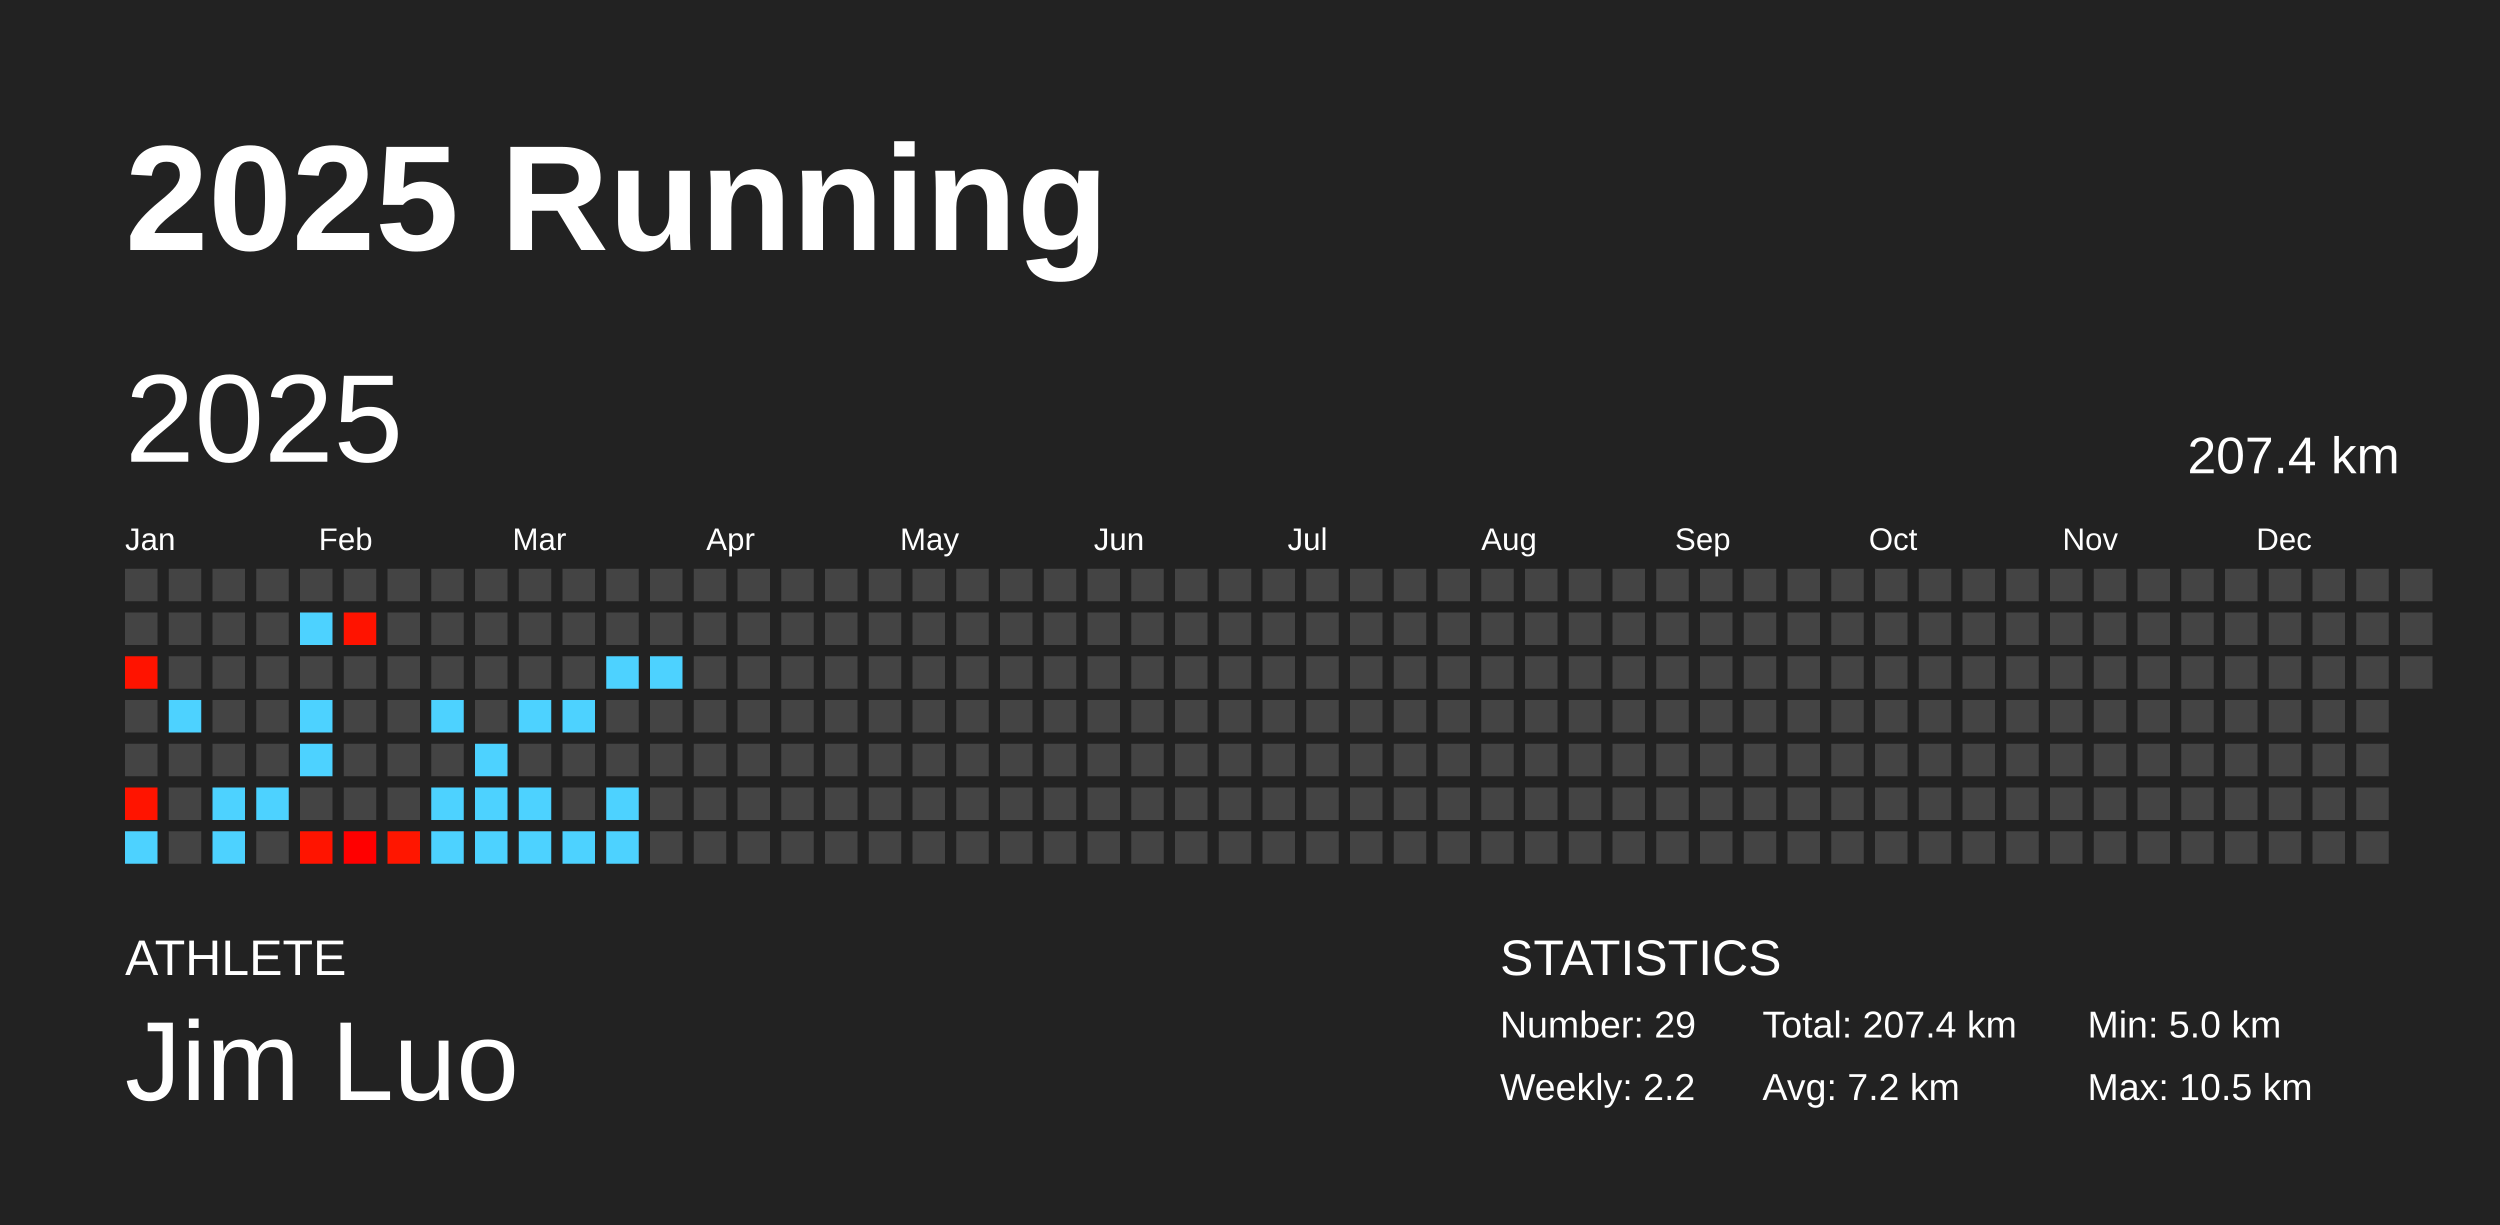
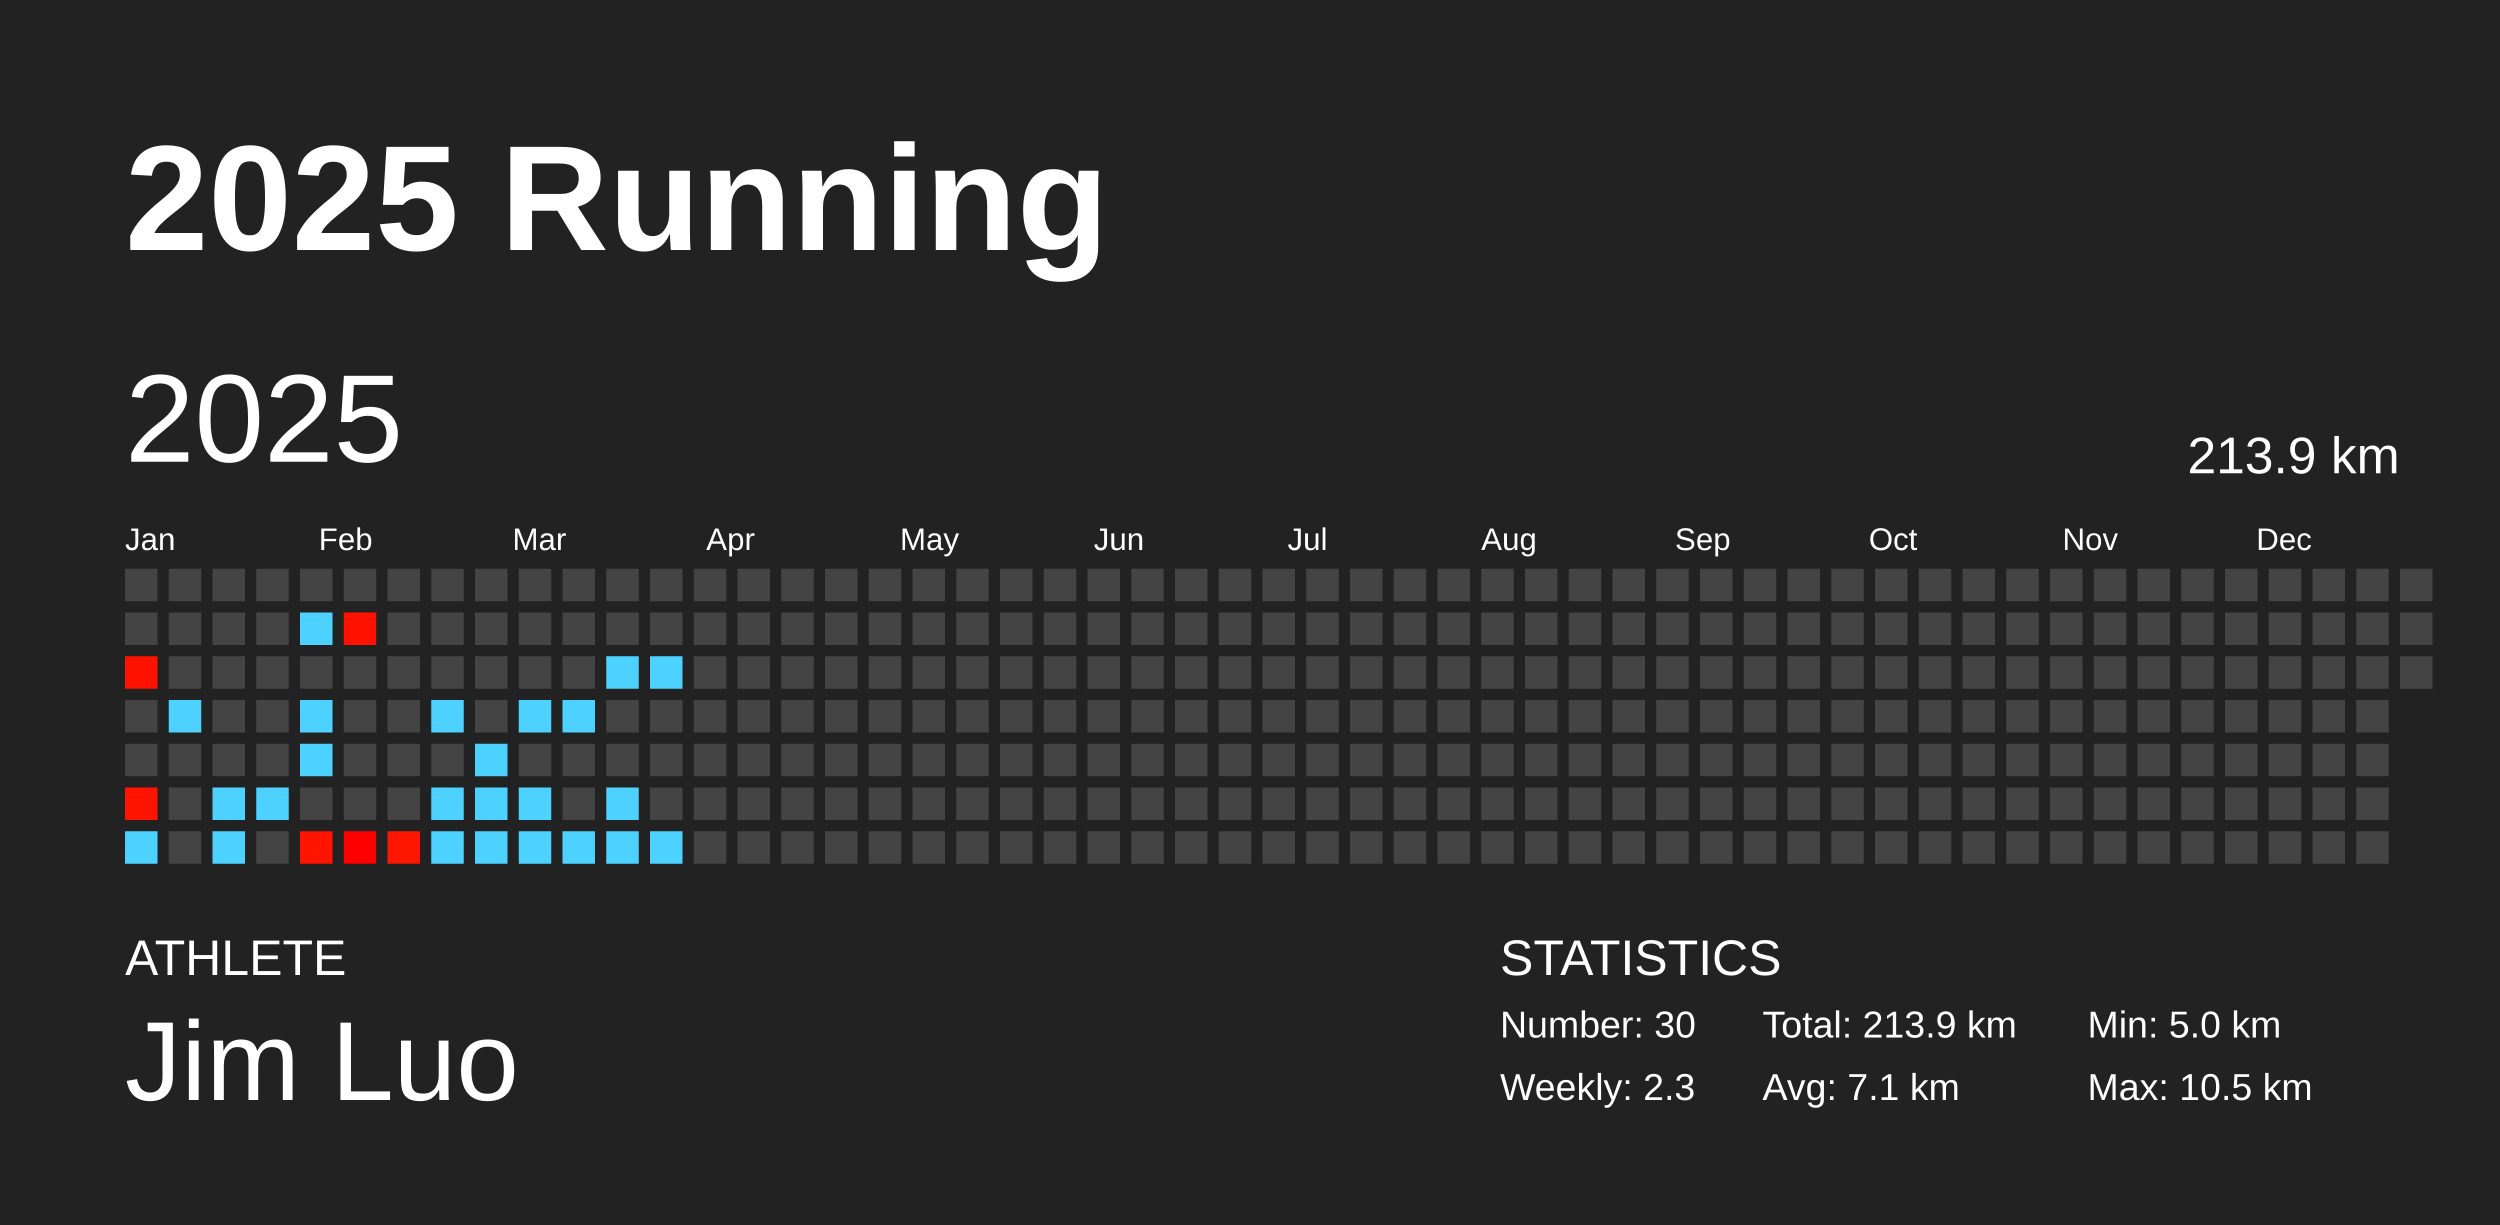
<svg xmlns="http://www.w3.org/2000/svg" baseProfile="full" height="98mm" version="1.1" viewBox="0,0,200,98" width="200mm">
  <defs />
  <rect fill="#222222" height="98" width="200" x="0" y="0" />
  <text fill="#FFFFFF" style="font-size:12px; font-family:Arial; font-weight:bold;" x="10" y="20">2025 Running</text>
  <text fill="#FFFFFF" style="font-size:4px; font-family:Arial" x="10" y="78">ATHLETE</text>
  <text fill="#FFFFFF" style="font-size:9px; font-family:Arial" x="10" y="88">Jim Luo</text>
  <text fill="#FFFFFF" style="font-size:4px; font-family:Arial" x="120" y="78">STATISTICS</text>
-   <text fill="#FFFFFF" style="font-size:3px; font-family:Arial" x="120" y="83">Number: 29</text>
-   <text fill="#FFFFFF" style="font-size:3px; font-family:Arial" x="120" y="88">Weekly: 2.2</text>
-   <text fill="#FFFFFF" style="font-size:3px; font-family:Arial" x="141" y="83">Total: 207.4 km</text>
-   <text fill="#FFFFFF" style="font-size:3px; font-family:Arial" x="141" y="88">Avg: 7.2 km</text>
+   <text fill="#FFFFFF" style="font-size:3px; font-family:Arial" x="120" y="83">Number: 30</text>
+   <text fill="#FFFFFF" style="font-size:3px; font-family:Arial" x="120" y="88">Weekly: 2.3</text>
+   <text fill="#FFFFFF" style="font-size:3px; font-family:Arial" x="141" y="83">Total: 213.9 km</text>
+   <text fill="#FFFFFF" style="font-size:3px; font-family:Arial" x="141" y="88">Avg: 7.1 km</text>
  <text fill="#FFFFFF" style="font-size:3px; font-family:Arial" x="167" y="83">Min: 5.0 km</text>
  <text fill="#FFFFFF" style="font-size:3px; font-family:Arial" x="167" y="88">Max: 10.5 km</text>
  <text dominant-baseline="hanging" fill="#FFFFFF" style="font-size:10.0px; font-family:Arial;" x="10" y="30">2025</text>
-   <text dominant-baseline="hanging" fill="#FFFFFF" style="font-size:4.125px; font-family:Arial;" x="175" y="35">207.4 km</text>
+   <text dominant-baseline="hanging" fill="#FFFFFF" style="font-size:4.125px; font-family:Arial;" x="175" y="35">213.9 km</text>
  <text fill="#FFFFFF" style="font-size:2.5px; font-family:Arial" x="10.0" y="44">Jan</text>
  <text fill="#FFFFFF" style="font-size:2.5px; font-family:Arial" x="25.5" y="44">Feb</text>
  <text fill="#FFFFFF" style="font-size:2.5px; font-family:Arial" x="41.0" y="44">Mar</text>
  <text fill="#FFFFFF" style="font-size:2.5px; font-family:Arial" x="56.5" y="44">Apr</text>
  <text fill="#FFFFFF" style="font-size:2.5px; font-family:Arial" x="72.0" y="44">May</text>
  <text fill="#FFFFFF" style="font-size:2.5px; font-family:Arial" x="87.5" y="44">Jun</text>
  <text fill="#FFFFFF" style="font-size:2.5px; font-family:Arial" x="103.0" y="44">Jul</text>
  <text fill="#FFFFFF" style="font-size:2.5px; font-family:Arial" x="118.5" y="44">Aug</text>
  <text fill="#FFFFFF" style="font-size:2.5px; font-family:Arial" x="134.0" y="44">Sep</text>
  <text fill="#FFFFFF" style="font-size:2.5px; font-family:Arial" x="149.5" y="44">Oct</text>
  <text fill="#FFFFFF" style="font-size:2.5px; font-family:Arial" x="165.0" y="44">Nov</text>
  <text fill="#FFFFFF" style="font-size:2.5px; font-family:Arial" x="180.5" y="44">Dec</text>
  <rect fill="#444444" height="2.6" width="2.6" x="10.0" y="45.5" />
  <rect fill="#444444" height="2.6" width="2.6" x="10.0" y="49.0" />
  <rect fill="#ff1300" height="2.6" width="2.6" x="10.0" y="52.5" />
  <rect fill="#444444" height="2.6" width="2.6" x="10.0" y="56.0" />
  <rect fill="#444444" height="2.6" width="2.6" x="10.0" y="59.5" />
  <rect fill="#ff1400" height="2.6" width="2.6" x="10.0" y="63.0" />
  <rect fill="#4dd2ff" height="2.6" width="2.6" x="10.0" y="66.5" />
  <rect fill="#444444" height="2.6" width="2.6" x="13.5" y="45.5" />
  <rect fill="#444444" height="2.6" width="2.6" x="13.5" y="49.0" />
  <rect fill="#444444" height="2.6" width="2.6" x="13.5" y="52.5" />
  <rect fill="#4dd2ff" height="2.6" width="2.6" x="13.5" y="56.0" />
  <rect fill="#444444" height="2.6" width="2.6" x="13.5" y="59.5" />
  <rect fill="#444444" height="2.6" width="2.6" x="13.5" y="63.0" />
  <rect fill="#444444" height="2.6" width="2.6" x="13.5" y="66.5" />
  <rect fill="#444444" height="2.6" width="2.6" x="17.0" y="45.5" />
  <rect fill="#444444" height="2.6" width="2.6" x="17.0" y="49.0" />
  <rect fill="#444444" height="2.6" width="2.6" x="17.0" y="52.5" />
  <rect fill="#444444" height="2.6" width="2.6" x="17.0" y="56.0" />
  <rect fill="#444444" height="2.6" width="2.6" x="17.0" y="59.5" />
  <rect fill="#4dd2ff" height="2.6" width="2.6" x="17.0" y="63.0" />
  <rect fill="#4dd2ff" height="2.6" width="2.6" x="17.0" y="66.5" />
  <rect fill="#444444" height="2.6" width="2.6" x="20.5" y="45.5" />
  <rect fill="#444444" height="2.6" width="2.6" x="20.5" y="49.0" />
  <rect fill="#444444" height="2.6" width="2.6" x="20.5" y="52.5" />
  <rect fill="#444444" height="2.6" width="2.6" x="20.5" y="56.0" />
  <rect fill="#444444" height="2.6" width="2.6" x="20.5" y="59.5" />
  <rect fill="#4dd2ff" height="2.6" width="2.6" x="20.5" y="63.0" />
  <rect fill="#444444" height="2.6" width="2.6" x="20.5" y="66.5" />
  <rect fill="#444444" height="2.6" width="2.6" x="24.0" y="45.5" />
  <rect fill="#4dd2ff" height="2.6" width="2.6" x="24.0" y="49.0" />
  <rect fill="#444444" height="2.6" width="2.6" x="24.0" y="52.5" />
  <rect fill="#4dd2ff" height="2.6" width="2.6" x="24.0" y="56.0" />
  <rect fill="#4dd2ff" height="2.6" width="2.6" x="24.0" y="59.5" />
  <rect fill="#444444" height="2.6" width="2.6" x="24.0" y="63.0" />
  <rect fill="#ff1400" height="2.6" width="2.6" x="24.0" y="66.5" />
  <rect fill="#444444" height="2.6" width="2.6" x="27.5" y="45.5" />
  <rect fill="#ff1300" height="2.6" width="2.6" x="27.5" y="49.0" />
  <rect fill="#444444" height="2.6" width="2.6" x="27.5" y="52.5" />
  <rect fill="#444444" height="2.6" width="2.6" x="27.5" y="56.0" />
  <rect fill="#444444" height="2.6" width="2.6" x="27.5" y="59.5" />
  <rect fill="#444444" height="2.6" width="2.6" x="27.5" y="63.0" />
  <rect fill="#ff0000" height="2.6" width="2.6" x="27.5" y="66.5" />
  <rect fill="#444444" height="2.6" width="2.6" x="31.0" y="45.5" />
  <rect fill="#444444" height="2.6" width="2.6" x="31.0" y="49.0" />
  <rect fill="#444444" height="2.6" width="2.6" x="31.0" y="52.5" />
  <rect fill="#444444" height="2.6" width="2.6" x="31.0" y="56.0" />
  <rect fill="#444444" height="2.6" width="2.6" x="31.0" y="59.5" />
  <rect fill="#444444" height="2.6" width="2.6" x="31.0" y="63.0" />
  <rect fill="#ff1600" height="2.6" width="2.6" x="31.0" y="66.5" />
  <rect fill="#444444" height="2.6" width="2.6" x="34.5" y="45.5" />
  <rect fill="#444444" height="2.6" width="2.6" x="34.5" y="49.0" />
  <rect fill="#444444" height="2.6" width="2.6" x="34.5" y="52.5" />
  <rect fill="#4dd2ff" height="2.6" width="2.6" x="34.5" y="56.0" />
  <rect fill="#444444" height="2.6" width="2.6" x="34.5" y="59.5" />
  <rect fill="#4dd2ff" height="2.6" width="2.6" x="34.5" y="63.0" />
  <rect fill="#4dd2ff" height="2.6" width="2.6" x="34.5" y="66.5" />
  <rect fill="#444444" height="2.6" width="2.6" x="38.0" y="45.5" />
  <rect fill="#444444" height="2.6" width="2.6" x="38.0" y="49.0" />
  <rect fill="#444444" height="2.6" width="2.6" x="38.0" y="52.5" />
  <rect fill="#444444" height="2.6" width="2.6" x="38.0" y="56.0" />
  <rect fill="#4dd2ff" height="2.6" width="2.6" x="38.0" y="59.5" />
  <rect fill="#4dd2ff" height="2.6" width="2.6" x="38.0" y="63.0" />
  <rect fill="#4dd2ff" height="2.6" width="2.6" x="38.0" y="66.5" />
  <rect fill="#444444" height="2.6" width="2.6" x="41.5" y="45.5" />
  <rect fill="#444444" height="2.6" width="2.6" x="41.5" y="49.0" />
  <rect fill="#444444" height="2.6" width="2.6" x="41.5" y="52.5" />
  <rect fill="#4dd2ff" height="2.6" width="2.6" x="41.5" y="56.0" />
  <rect fill="#444444" height="2.6" width="2.6" x="41.5" y="59.5" />
  <rect fill="#4dd2ff" height="2.6" width="2.6" x="41.5" y="63.0" />
  <rect fill="#4dd2ff" height="2.6" width="2.6" x="41.5" y="66.5" />
  <rect fill="#444444" height="2.6" width="2.6" x="45.0" y="45.5" />
  <rect fill="#444444" height="2.6" width="2.6" x="45.0" y="49.0" />
  <rect fill="#444444" height="2.6" width="2.6" x="45.0" y="52.5" />
  <rect fill="#4dd2ff" height="2.6" width="2.6" x="45.0" y="56.0" />
  <rect fill="#444444" height="2.6" width="2.6" x="45.0" y="59.5" />
  <rect fill="#444444" height="2.6" width="2.6" x="45.0" y="63.0" />
  <rect fill="#4dd2ff" height="2.6" width="2.6" x="45.0" y="66.5" />
  <rect fill="#444444" height="2.6" width="2.6" x="48.5" y="45.5" />
  <rect fill="#444444" height="2.6" width="2.6" x="48.5" y="49.0" />
  <rect fill="#4dd2ff" height="2.6" width="2.6" x="48.5" y="52.5" />
  <rect fill="#444444" height="2.6" width="2.6" x="48.5" y="56.0" />
  <rect fill="#444444" height="2.6" width="2.6" x="48.5" y="59.5" />
  <rect fill="#4dd2ff" height="2.6" width="2.6" x="48.5" y="63.0" />
  <rect fill="#4dd2ff" height="2.6" width="2.6" x="48.5" y="66.5" />
  <rect fill="#444444" height="2.6" width="2.6" x="52.0" y="45.5" />
  <rect fill="#444444" height="2.6" width="2.6" x="52.0" y="49.0" />
  <rect fill="#4dd2ff" height="2.6" width="2.6" x="52.0" y="52.5" />
  <rect fill="#444444" height="2.6" width="2.6" x="52.0" y="56.0" />
  <rect fill="#444444" height="2.6" width="2.6" x="52.0" y="59.5" />
  <rect fill="#444444" height="2.6" width="2.6" x="52.0" y="63.0" />
-   <rect fill="#444444" height="2.6" width="2.6" x="52.0" y="66.5" />
+   <rect fill="#4dd2ff" height="2.6" width="2.6" x="52.0" y="66.5" />
  <rect fill="#444444" height="2.6" width="2.6" x="55.5" y="45.5" />
  <rect fill="#444444" height="2.6" width="2.6" x="55.5" y="49.0" />
  <rect fill="#444444" height="2.6" width="2.6" x="55.5" y="52.5" />
  <rect fill="#444444" height="2.6" width="2.6" x="55.5" y="56.0" />
  <rect fill="#444444" height="2.6" width="2.6" x="55.5" y="59.5" />
  <rect fill="#444444" height="2.6" width="2.6" x="55.5" y="63.0" />
  <rect fill="#444444" height="2.6" width="2.6" x="55.5" y="66.5" />
  <rect fill="#444444" height="2.6" width="2.6" x="59.0" y="45.5" />
  <rect fill="#444444" height="2.6" width="2.6" x="59.0" y="49.0" />
  <rect fill="#444444" height="2.6" width="2.6" x="59.0" y="52.5" />
  <rect fill="#444444" height="2.6" width="2.6" x="59.0" y="56.0" />
  <rect fill="#444444" height="2.6" width="2.6" x="59.0" y="59.5" />
  <rect fill="#444444" height="2.6" width="2.6" x="59.0" y="63.0" />
  <rect fill="#444444" height="2.6" width="2.6" x="59.0" y="66.5" />
  <rect fill="#444444" height="2.6" width="2.6" x="62.5" y="45.5" />
  <rect fill="#444444" height="2.6" width="2.6" x="62.5" y="49.0" />
  <rect fill="#444444" height="2.6" width="2.6" x="62.5" y="52.5" />
  <rect fill="#444444" height="2.6" width="2.6" x="62.5" y="56.0" />
  <rect fill="#444444" height="2.6" width="2.6" x="62.5" y="59.5" />
  <rect fill="#444444" height="2.6" width="2.6" x="62.5" y="63.0" />
  <rect fill="#444444" height="2.6" width="2.6" x="62.5" y="66.5" />
  <rect fill="#444444" height="2.6" width="2.6" x="66.0" y="45.5" />
  <rect fill="#444444" height="2.6" width="2.6" x="66.0" y="49.0" />
  <rect fill="#444444" height="2.6" width="2.6" x="66.0" y="52.5" />
  <rect fill="#444444" height="2.6" width="2.6" x="66.0" y="56.0" />
  <rect fill="#444444" height="2.6" width="2.6" x="66.0" y="59.5" />
  <rect fill="#444444" height="2.6" width="2.6" x="66.0" y="63.0" />
  <rect fill="#444444" height="2.6" width="2.6" x="66.0" y="66.5" />
  <rect fill="#444444" height="2.6" width="2.6" x="69.5" y="45.5" />
  <rect fill="#444444" height="2.6" width="2.6" x="69.5" y="49.0" />
  <rect fill="#444444" height="2.6" width="2.6" x="69.5" y="52.5" />
  <rect fill="#444444" height="2.6" width="2.6" x="69.5" y="56.0" />
  <rect fill="#444444" height="2.6" width="2.6" x="69.5" y="59.5" />
  <rect fill="#444444" height="2.6" width="2.6" x="69.5" y="63.0" />
  <rect fill="#444444" height="2.6" width="2.6" x="69.5" y="66.5" />
  <rect fill="#444444" height="2.6" width="2.6" x="73.0" y="45.5" />
  <rect fill="#444444" height="2.6" width="2.6" x="73.0" y="49.0" />
  <rect fill="#444444" height="2.6" width="2.6" x="73.0" y="52.5" />
  <rect fill="#444444" height="2.6" width="2.6" x="73.0" y="56.0" />
  <rect fill="#444444" height="2.6" width="2.6" x="73.0" y="59.5" />
  <rect fill="#444444" height="2.6" width="2.6" x="73.0" y="63.0" />
  <rect fill="#444444" height="2.6" width="2.6" x="73.0" y="66.5" />
  <rect fill="#444444" height="2.6" width="2.6" x="76.5" y="45.5" />
  <rect fill="#444444" height="2.6" width="2.6" x="76.5" y="49.0" />
  <rect fill="#444444" height="2.6" width="2.6" x="76.5" y="52.5" />
  <rect fill="#444444" height="2.6" width="2.6" x="76.5" y="56.0" />
  <rect fill="#444444" height="2.6" width="2.6" x="76.5" y="59.5" />
  <rect fill="#444444" height="2.6" width="2.6" x="76.5" y="63.0" />
  <rect fill="#444444" height="2.6" width="2.6" x="76.5" y="66.5" />
  <rect fill="#444444" height="2.6" width="2.6" x="80.0" y="45.5" />
  <rect fill="#444444" height="2.6" width="2.6" x="80.0" y="49.0" />
  <rect fill="#444444" height="2.6" width="2.6" x="80.0" y="52.5" />
  <rect fill="#444444" height="2.6" width="2.6" x="80.0" y="56.0" />
  <rect fill="#444444" height="2.6" width="2.6" x="80.0" y="59.5" />
  <rect fill="#444444" height="2.6" width="2.6" x="80.0" y="63.0" />
  <rect fill="#444444" height="2.6" width="2.6" x="80.0" y="66.5" />
  <rect fill="#444444" height="2.6" width="2.6" x="83.5" y="45.5" />
  <rect fill="#444444" height="2.6" width="2.6" x="83.5" y="49.0" />
  <rect fill="#444444" height="2.6" width="2.6" x="83.5" y="52.5" />
  <rect fill="#444444" height="2.6" width="2.6" x="83.5" y="56.0" />
  <rect fill="#444444" height="2.6" width="2.6" x="83.5" y="59.5" />
  <rect fill="#444444" height="2.6" width="2.6" x="83.5" y="63.0" />
  <rect fill="#444444" height="2.6" width="2.6" x="83.5" y="66.5" />
  <rect fill="#444444" height="2.6" width="2.6" x="87.0" y="45.5" />
  <rect fill="#444444" height="2.6" width="2.6" x="87.0" y="49.0" />
  <rect fill="#444444" height="2.6" width="2.6" x="87.0" y="52.5" />
  <rect fill="#444444" height="2.6" width="2.6" x="87.0" y="56.0" />
  <rect fill="#444444" height="2.6" width="2.6" x="87.0" y="59.5" />
  <rect fill="#444444" height="2.6" width="2.6" x="87.0" y="63.0" />
  <rect fill="#444444" height="2.6" width="2.6" x="87.0" y="66.5" />
  <rect fill="#444444" height="2.6" width="2.6" x="90.5" y="45.5" />
  <rect fill="#444444" height="2.6" width="2.6" x="90.5" y="49.0" />
  <rect fill="#444444" height="2.6" width="2.6" x="90.5" y="52.5" />
  <rect fill="#444444" height="2.6" width="2.6" x="90.5" y="56.0" />
  <rect fill="#444444" height="2.6" width="2.6" x="90.5" y="59.5" />
  <rect fill="#444444" height="2.6" width="2.6" x="90.5" y="63.0" />
  <rect fill="#444444" height="2.6" width="2.6" x="90.5" y="66.5" />
  <rect fill="#444444" height="2.6" width="2.6" x="94.0" y="45.5" />
  <rect fill="#444444" height="2.6" width="2.6" x="94.0" y="49.0" />
  <rect fill="#444444" height="2.6" width="2.6" x="94.0" y="52.5" />
  <rect fill="#444444" height="2.6" width="2.6" x="94.0" y="56.0" />
  <rect fill="#444444" height="2.6" width="2.6" x="94.0" y="59.5" />
  <rect fill="#444444" height="2.6" width="2.6" x="94.0" y="63.0" />
  <rect fill="#444444" height="2.6" width="2.6" x="94.0" y="66.5" />
  <rect fill="#444444" height="2.6" width="2.6" x="97.5" y="45.5" />
  <rect fill="#444444" height="2.6" width="2.6" x="97.5" y="49.0" />
  <rect fill="#444444" height="2.6" width="2.6" x="97.5" y="52.5" />
  <rect fill="#444444" height="2.6" width="2.6" x="97.5" y="56.0" />
  <rect fill="#444444" height="2.6" width="2.6" x="97.5" y="59.5" />
  <rect fill="#444444" height="2.6" width="2.6" x="97.5" y="63.0" />
  <rect fill="#444444" height="2.6" width="2.6" x="97.5" y="66.5" />
  <rect fill="#444444" height="2.6" width="2.6" x="101.0" y="45.5" />
  <rect fill="#444444" height="2.6" width="2.6" x="101.0" y="49.0" />
  <rect fill="#444444" height="2.6" width="2.6" x="101.0" y="52.5" />
  <rect fill="#444444" height="2.6" width="2.6" x="101.0" y="56.0" />
  <rect fill="#444444" height="2.6" width="2.6" x="101.0" y="59.5" />
  <rect fill="#444444" height="2.6" width="2.6" x="101.0" y="63.0" />
  <rect fill="#444444" height="2.6" width="2.6" x="101.0" y="66.5" />
  <rect fill="#444444" height="2.6" width="2.6" x="104.5" y="45.5" />
  <rect fill="#444444" height="2.6" width="2.6" x="104.5" y="49.0" />
  <rect fill="#444444" height="2.6" width="2.6" x="104.5" y="52.5" />
  <rect fill="#444444" height="2.6" width="2.6" x="104.5" y="56.0" />
  <rect fill="#444444" height="2.6" width="2.6" x="104.5" y="59.5" />
  <rect fill="#444444" height="2.6" width="2.6" x="104.5" y="63.0" />
  <rect fill="#444444" height="2.6" width="2.6" x="104.5" y="66.5" />
  <rect fill="#444444" height="2.6" width="2.6" x="108.0" y="45.5" />
  <rect fill="#444444" height="2.6" width="2.6" x="108.0" y="49.0" />
  <rect fill="#444444" height="2.6" width="2.6" x="108.0" y="52.5" />
  <rect fill="#444444" height="2.6" width="2.6" x="108.0" y="56.0" />
  <rect fill="#444444" height="2.6" width="2.6" x="108.0" y="59.5" />
  <rect fill="#444444" height="2.6" width="2.6" x="108.0" y="63.0" />
  <rect fill="#444444" height="2.6" width="2.6" x="108.0" y="66.5" />
  <rect fill="#444444" height="2.6" width="2.6" x="111.5" y="45.5" />
  <rect fill="#444444" height="2.6" width="2.6" x="111.5" y="49.0" />
  <rect fill="#444444" height="2.6" width="2.6" x="111.5" y="52.5" />
  <rect fill="#444444" height="2.6" width="2.6" x="111.5" y="56.0" />
  <rect fill="#444444" height="2.6" width="2.6" x="111.5" y="59.5" />
  <rect fill="#444444" height="2.6" width="2.6" x="111.5" y="63.0" />
  <rect fill="#444444" height="2.6" width="2.6" x="111.5" y="66.5" />
  <rect fill="#444444" height="2.6" width="2.6" x="115.0" y="45.5" />
  <rect fill="#444444" height="2.6" width="2.6" x="115.0" y="49.0" />
  <rect fill="#444444" height="2.6" width="2.6" x="115.0" y="52.5" />
  <rect fill="#444444" height="2.6" width="2.6" x="115.0" y="56.0" />
  <rect fill="#444444" height="2.6" width="2.6" x="115.0" y="59.5" />
  <rect fill="#444444" height="2.6" width="2.6" x="115.0" y="63.0" />
  <rect fill="#444444" height="2.6" width="2.6" x="115.0" y="66.5" />
  <rect fill="#444444" height="2.6" width="2.6" x="118.5" y="45.5" />
  <rect fill="#444444" height="2.6" width="2.6" x="118.5" y="49.0" />
  <rect fill="#444444" height="2.6" width="2.6" x="118.5" y="52.5" />
  <rect fill="#444444" height="2.6" width="2.6" x="118.5" y="56.0" />
  <rect fill="#444444" height="2.6" width="2.6" x="118.5" y="59.5" />
  <rect fill="#444444" height="2.6" width="2.6" x="118.5" y="63.0" />
  <rect fill="#444444" height="2.6" width="2.6" x="118.5" y="66.5" />
  <rect fill="#444444" height="2.6" width="2.6" x="122.0" y="45.5" />
  <rect fill="#444444" height="2.6" width="2.6" x="122.0" y="49.0" />
  <rect fill="#444444" height="2.6" width="2.6" x="122.0" y="52.5" />
  <rect fill="#444444" height="2.6" width="2.6" x="122.0" y="56.0" />
  <rect fill="#444444" height="2.6" width="2.6" x="122.0" y="59.5" />
  <rect fill="#444444" height="2.6" width="2.6" x="122.0" y="63.0" />
  <rect fill="#444444" height="2.6" width="2.6" x="122.0" y="66.5" />
  <rect fill="#444444" height="2.6" width="2.6" x="125.5" y="45.5" />
  <rect fill="#444444" height="2.6" width="2.6" x="125.5" y="49.0" />
  <rect fill="#444444" height="2.6" width="2.6" x="125.5" y="52.5" />
  <rect fill="#444444" height="2.6" width="2.6" x="125.5" y="56.0" />
  <rect fill="#444444" height="2.6" width="2.6" x="125.5" y="59.5" />
  <rect fill="#444444" height="2.6" width="2.6" x="125.5" y="63.0" />
  <rect fill="#444444" height="2.6" width="2.6" x="125.5" y="66.5" />
  <rect fill="#444444" height="2.6" width="2.6" x="129.0" y="45.5" />
  <rect fill="#444444" height="2.6" width="2.6" x="129.0" y="49.0" />
  <rect fill="#444444" height="2.6" width="2.6" x="129.0" y="52.5" />
  <rect fill="#444444" height="2.6" width="2.6" x="129.0" y="56.0" />
  <rect fill="#444444" height="2.6" width="2.6" x="129.0" y="59.5" />
  <rect fill="#444444" height="2.6" width="2.6" x="129.0" y="63.0" />
  <rect fill="#444444" height="2.6" width="2.6" x="129.0" y="66.5" />
  <rect fill="#444444" height="2.6" width="2.6" x="132.5" y="45.5" />
  <rect fill="#444444" height="2.6" width="2.6" x="132.5" y="49.0" />
  <rect fill="#444444" height="2.6" width="2.6" x="132.5" y="52.5" />
  <rect fill="#444444" height="2.6" width="2.6" x="132.5" y="56.0" />
  <rect fill="#444444" height="2.6" width="2.6" x="132.5" y="59.5" />
  <rect fill="#444444" height="2.6" width="2.6" x="132.5" y="63.0" />
  <rect fill="#444444" height="2.6" width="2.6" x="132.5" y="66.5" />
  <rect fill="#444444" height="2.6" width="2.6" x="136.0" y="45.5" />
  <rect fill="#444444" height="2.6" width="2.6" x="136.0" y="49.0" />
  <rect fill="#444444" height="2.6" width="2.6" x="136.0" y="52.5" />
  <rect fill="#444444" height="2.6" width="2.6" x="136.0" y="56.0" />
  <rect fill="#444444" height="2.6" width="2.6" x="136.0" y="59.5" />
  <rect fill="#444444" height="2.6" width="2.6" x="136.0" y="63.0" />
  <rect fill="#444444" height="2.6" width="2.6" x="136.0" y="66.5" />
  <rect fill="#444444" height="2.6" width="2.6" x="139.5" y="45.5" />
  <rect fill="#444444" height="2.6" width="2.6" x="139.5" y="49.0" />
  <rect fill="#444444" height="2.6" width="2.6" x="139.5" y="52.5" />
  <rect fill="#444444" height="2.6" width="2.6" x="139.5" y="56.0" />
  <rect fill="#444444" height="2.6" width="2.6" x="139.5" y="59.5" />
  <rect fill="#444444" height="2.6" width="2.6" x="139.5" y="63.0" />
  <rect fill="#444444" height="2.6" width="2.6" x="139.5" y="66.5" />
  <rect fill="#444444" height="2.6" width="2.6" x="143.0" y="45.5" />
  <rect fill="#444444" height="2.6" width="2.6" x="143.0" y="49.0" />
  <rect fill="#444444" height="2.6" width="2.6" x="143.0" y="52.5" />
  <rect fill="#444444" height="2.6" width="2.6" x="143.0" y="56.0" />
  <rect fill="#444444" height="2.6" width="2.6" x="143.0" y="59.5" />
  <rect fill="#444444" height="2.6" width="2.6" x="143.0" y="63.0" />
  <rect fill="#444444" height="2.6" width="2.6" x="143.0" y="66.5" />
  <rect fill="#444444" height="2.6" width="2.6" x="146.5" y="45.5" />
  <rect fill="#444444" height="2.6" width="2.6" x="146.5" y="49.0" />
  <rect fill="#444444" height="2.6" width="2.6" x="146.5" y="52.5" />
  <rect fill="#444444" height="2.6" width="2.6" x="146.5" y="56.0" />
  <rect fill="#444444" height="2.6" width="2.6" x="146.5" y="59.5" />
  <rect fill="#444444" height="2.6" width="2.6" x="146.5" y="63.0" />
  <rect fill="#444444" height="2.6" width="2.6" x="146.5" y="66.5" />
  <rect fill="#444444" height="2.6" width="2.6" x="150.0" y="45.5" />
  <rect fill="#444444" height="2.6" width="2.6" x="150.0" y="49.0" />
  <rect fill="#444444" height="2.6" width="2.6" x="150.0" y="52.5" />
  <rect fill="#444444" height="2.6" width="2.6" x="150.0" y="56.0" />
  <rect fill="#444444" height="2.6" width="2.6" x="150.0" y="59.5" />
  <rect fill="#444444" height="2.6" width="2.6" x="150.0" y="63.0" />
  <rect fill="#444444" height="2.6" width="2.6" x="150.0" y="66.5" />
  <rect fill="#444444" height="2.6" width="2.6" x="153.5" y="45.5" />
  <rect fill="#444444" height="2.6" width="2.6" x="153.5" y="49.0" />
  <rect fill="#444444" height="2.6" width="2.6" x="153.5" y="52.5" />
  <rect fill="#444444" height="2.6" width="2.6" x="153.5" y="56.0" />
  <rect fill="#444444" height="2.6" width="2.6" x="153.5" y="59.5" />
  <rect fill="#444444" height="2.6" width="2.6" x="153.5" y="63.0" />
  <rect fill="#444444" height="2.6" width="2.6" x="153.5" y="66.5" />
  <rect fill="#444444" height="2.6" width="2.6" x="157.0" y="45.5" />
  <rect fill="#444444" height="2.6" width="2.6" x="157.0" y="49.0" />
  <rect fill="#444444" height="2.6" width="2.6" x="157.0" y="52.5" />
  <rect fill="#444444" height="2.6" width="2.6" x="157.0" y="56.0" />
  <rect fill="#444444" height="2.6" width="2.6" x="157.0" y="59.5" />
  <rect fill="#444444" height="2.6" width="2.6" x="157.0" y="63.0" />
  <rect fill="#444444" height="2.6" width="2.6" x="157.0" y="66.5" />
  <rect fill="#444444" height="2.6" width="2.6" x="160.5" y="45.5" />
  <rect fill="#444444" height="2.6" width="2.6" x="160.5" y="49.0" />
  <rect fill="#444444" height="2.6" width="2.6" x="160.5" y="52.5" />
  <rect fill="#444444" height="2.6" width="2.6" x="160.5" y="56.0" />
  <rect fill="#444444" height="2.6" width="2.6" x="160.5" y="59.5" />
  <rect fill="#444444" height="2.6" width="2.6" x="160.5" y="63.0" />
  <rect fill="#444444" height="2.6" width="2.6" x="160.5" y="66.5" />
  <rect fill="#444444" height="2.6" width="2.6" x="164.0" y="45.5" />
  <rect fill="#444444" height="2.6" width="2.6" x="164.0" y="49.0" />
  <rect fill="#444444" height="2.6" width="2.6" x="164.0" y="52.5" />
  <rect fill="#444444" height="2.6" width="2.6" x="164.0" y="56.0" />
  <rect fill="#444444" height="2.6" width="2.6" x="164.0" y="59.5" />
  <rect fill="#444444" height="2.6" width="2.6" x="164.0" y="63.0" />
  <rect fill="#444444" height="2.6" width="2.6" x="164.0" y="66.5" />
  <rect fill="#444444" height="2.6" width="2.6" x="167.5" y="45.5" />
  <rect fill="#444444" height="2.6" width="2.6" x="167.5" y="49.0" />
  <rect fill="#444444" height="2.6" width="2.6" x="167.5" y="52.5" />
  <rect fill="#444444" height="2.6" width="2.6" x="167.5" y="56.0" />
  <rect fill="#444444" height="2.6" width="2.6" x="167.5" y="59.5" />
  <rect fill="#444444" height="2.6" width="2.6" x="167.5" y="63.0" />
  <rect fill="#444444" height="2.6" width="2.6" x="167.5" y="66.5" />
  <rect fill="#444444" height="2.6" width="2.6" x="171.0" y="45.5" />
  <rect fill="#444444" height="2.6" width="2.6" x="171.0" y="49.0" />
  <rect fill="#444444" height="2.6" width="2.6" x="171.0" y="52.5" />
  <rect fill="#444444" height="2.6" width="2.6" x="171.0" y="56.0" />
  <rect fill="#444444" height="2.6" width="2.6" x="171.0" y="59.5" />
  <rect fill="#444444" height="2.6" width="2.6" x="171.0" y="63.0" />
  <rect fill="#444444" height="2.6" width="2.6" x="171.0" y="66.5" />
  <rect fill="#444444" height="2.6" width="2.6" x="174.5" y="45.5" />
  <rect fill="#444444" height="2.6" width="2.6" x="174.5" y="49.0" />
  <rect fill="#444444" height="2.6" width="2.6" x="174.5" y="52.5" />
  <rect fill="#444444" height="2.6" width="2.6" x="174.5" y="56.0" />
  <rect fill="#444444" height="2.6" width="2.6" x="174.5" y="59.5" />
  <rect fill="#444444" height="2.6" width="2.6" x="174.5" y="63.0" />
  <rect fill="#444444" height="2.6" width="2.6" x="174.5" y="66.5" />
  <rect fill="#444444" height="2.6" width="2.6" x="178.0" y="45.5" />
  <rect fill="#444444" height="2.6" width="2.6" x="178.0" y="49.0" />
  <rect fill="#444444" height="2.6" width="2.6" x="178.0" y="52.5" />
  <rect fill="#444444" height="2.6" width="2.6" x="178.0" y="56.0" />
  <rect fill="#444444" height="2.6" width="2.6" x="178.0" y="59.5" />
  <rect fill="#444444" height="2.6" width="2.6" x="178.0" y="63.0" />
  <rect fill="#444444" height="2.6" width="2.6" x="178.0" y="66.5" />
  <rect fill="#444444" height="2.6" width="2.6" x="181.5" y="45.5" />
  <rect fill="#444444" height="2.6" width="2.6" x="181.5" y="49.0" />
  <rect fill="#444444" height="2.6" width="2.6" x="181.5" y="52.5" />
  <rect fill="#444444" height="2.6" width="2.6" x="181.5" y="56.0" />
  <rect fill="#444444" height="2.6" width="2.6" x="181.5" y="59.5" />
  <rect fill="#444444" height="2.6" width="2.6" x="181.5" y="63.0" />
  <rect fill="#444444" height="2.6" width="2.6" x="181.5" y="66.5" />
  <rect fill="#444444" height="2.6" width="2.6" x="185.0" y="45.5" />
  <rect fill="#444444" height="2.6" width="2.6" x="185.0" y="49.0" />
  <rect fill="#444444" height="2.6" width="2.6" x="185.0" y="52.5" />
  <rect fill="#444444" height="2.6" width="2.6" x="185.0" y="56.0" />
  <rect fill="#444444" height="2.6" width="2.6" x="185.0" y="59.5" />
  <rect fill="#444444" height="2.6" width="2.6" x="185.0" y="63.0" />
  <rect fill="#444444" height="2.6" width="2.6" x="185.0" y="66.5" />
  <rect fill="#444444" height="2.6" width="2.6" x="188.5" y="45.5" />
  <rect fill="#444444" height="2.6" width="2.6" x="188.5" y="49.0" />
  <rect fill="#444444" height="2.6" width="2.6" x="188.5" y="52.5" />
  <rect fill="#444444" height="2.6" width="2.6" x="188.5" y="56.0" />
  <rect fill="#444444" height="2.6" width="2.6" x="188.5" y="59.5" />
  <rect fill="#444444" height="2.6" width="2.6" x="188.5" y="63.0" />
  <rect fill="#444444" height="2.6" width="2.6" x="188.5" y="66.5" />
  <rect fill="#444444" height="2.6" width="2.6" x="192.0" y="45.5" />
  <rect fill="#444444" height="2.6" width="2.6" x="192.0" y="49.0" />
  <rect fill="#444444" height="2.6" width="2.6" x="192.0" y="52.5" />
</svg>
